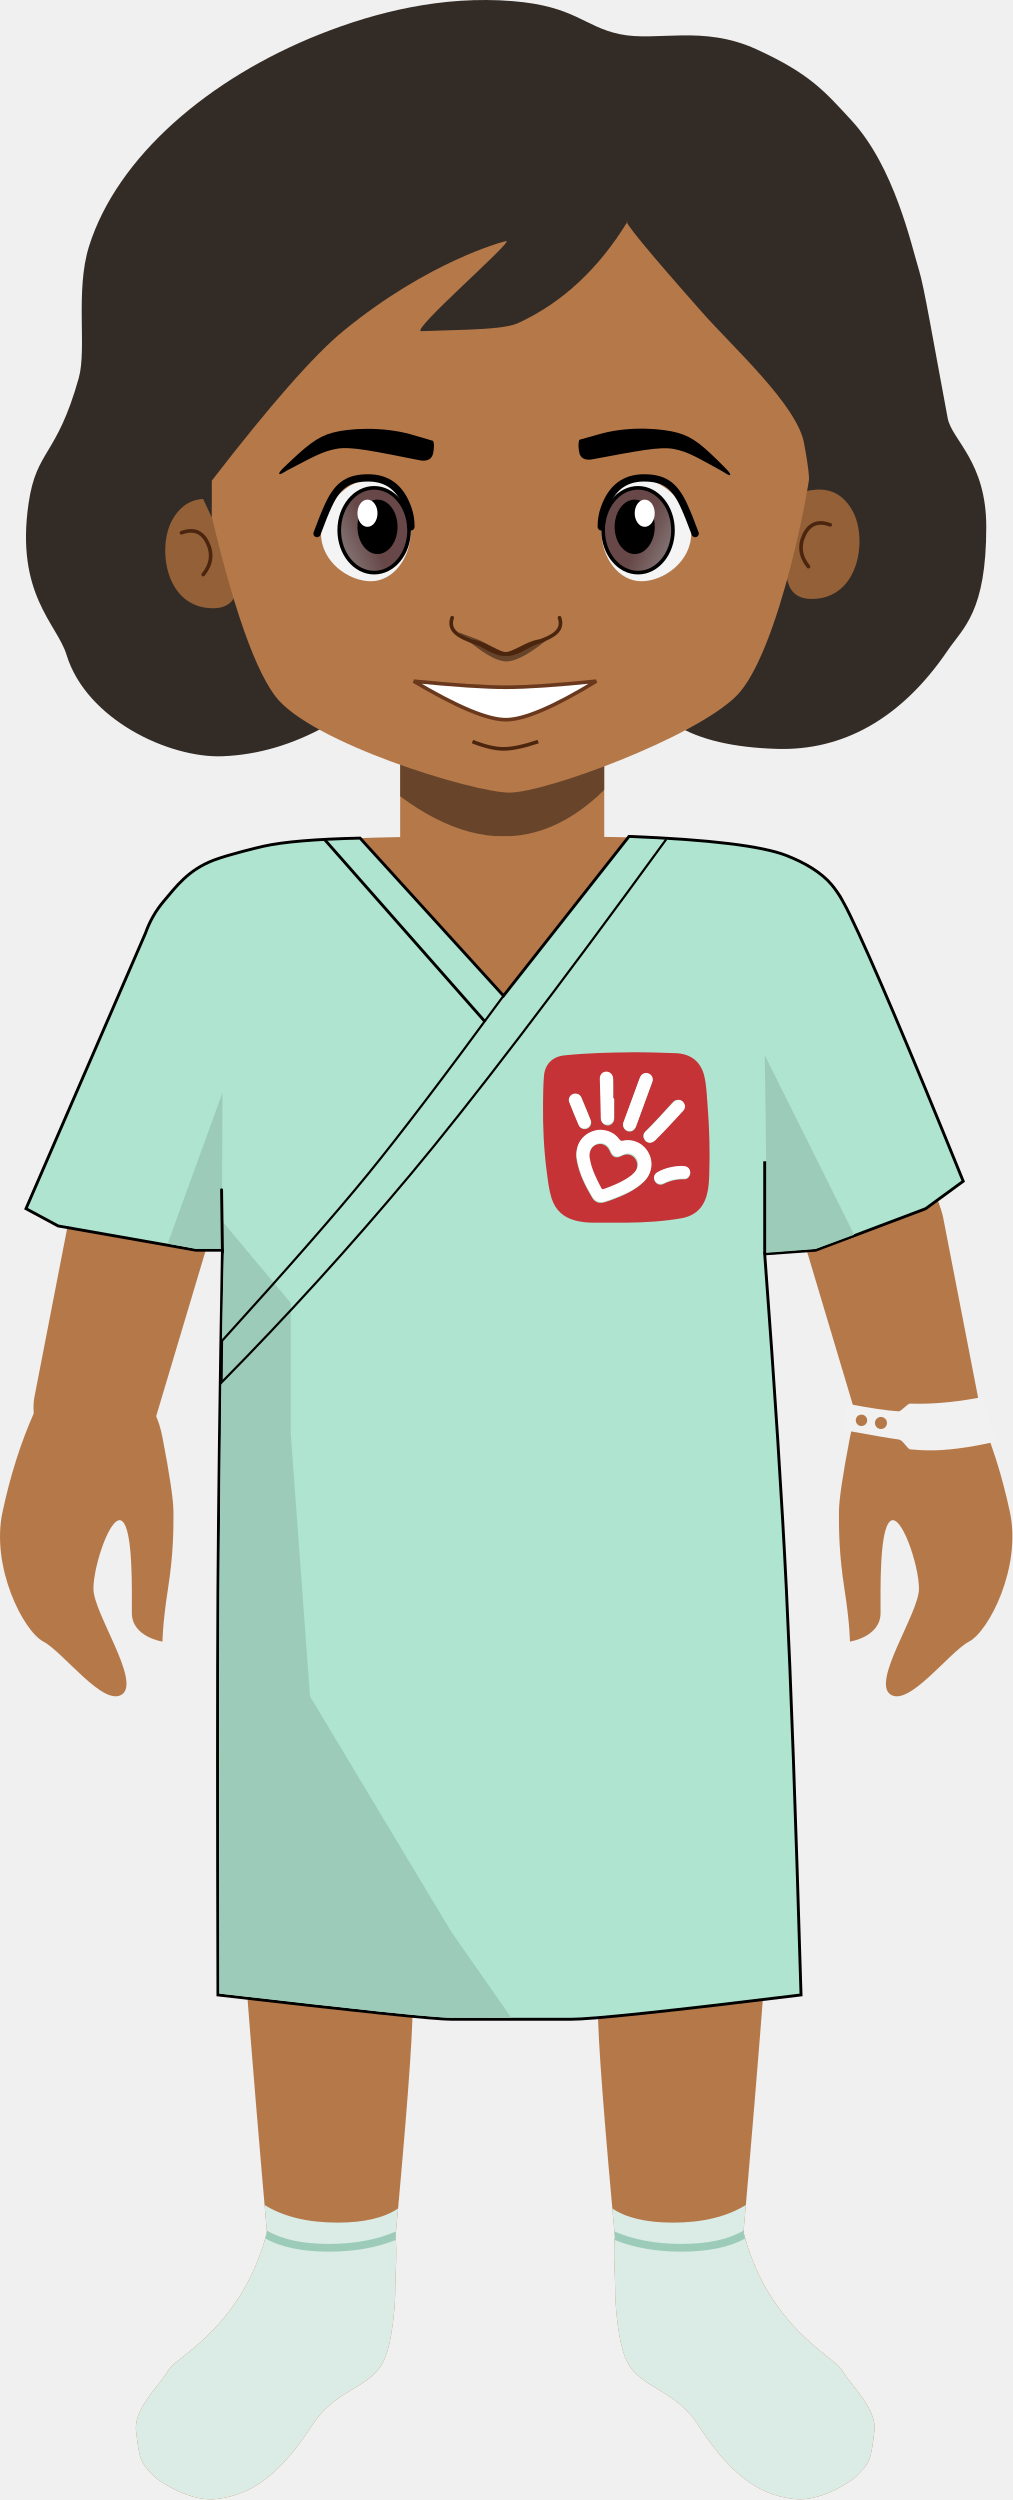
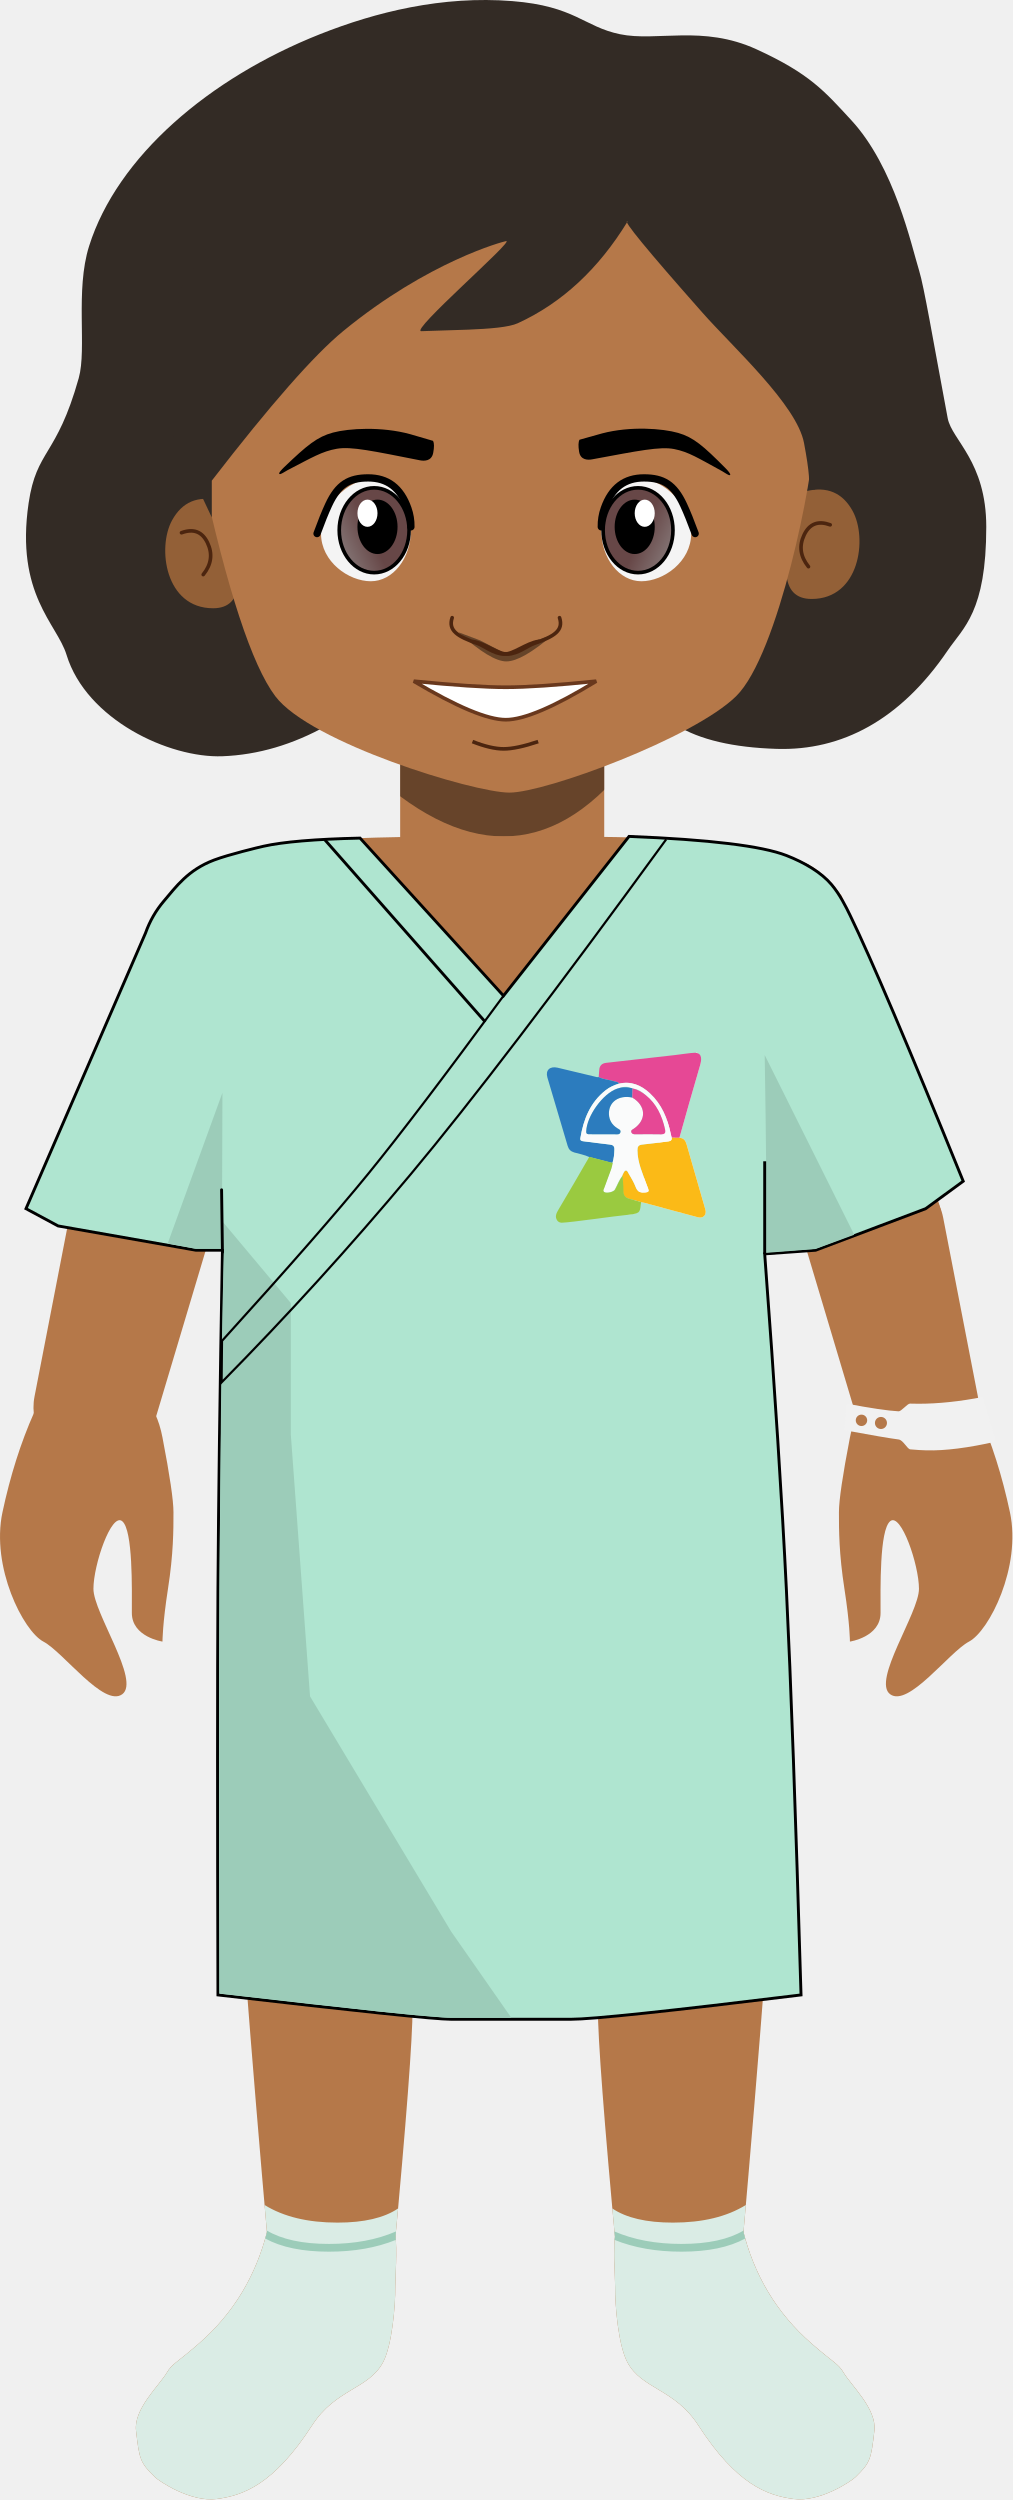
<svg xmlns="http://www.w3.org/2000/svg" xmlns:xlink="http://www.w3.org/1999/xlink" width="784px" height="1936px" viewBox="0 0 784 1936" version="1.1">
  <defs>
    <path d="M0,0 L158.04,0 L158.04,129.81 C130.27,155.26 103.727,167.985 78.411,167.985 C53.095,167.985 26.958,155.26 0,129.81 L0,0 Z" id="path-1" />
    <linearGradient x1="94.398%" y1="89.585%" x2="50%" y2="64.002%" id="linearGradient-3">
      <stop stop-color="#877A7A" offset="0%" />
      <stop stop-color="#674747" offset="100%" />
    </linearGradient>
    <linearGradient x1="94.398%" y1="89.585%" x2="50%" y2="64.002%" id="linearGradient-4">
      <stop stop-color="#877A7A" offset="0%" />
      <stop stop-color="#674747" offset="100%" />
    </linearGradient>
    <path d="M258.709,1.32 L369.784,123.448 L466.998,0 C529.275,2.471 569.908,7.403 588.899,14.797 C602.919,20.256 616.035,28.029 623.84,37.335 C630.255,44.984 634.839,54.218 638.275,61.28 C654.382,94.389 683.554,162.974 725.789,267.035 L696.708,288.278 L611.476,320.478 L572.053,323.29 C579.869,427.589 585.485,514.559 588.899,584.198 C592.313,653.838 596.076,758.161 600.188,897.168 C497.922,909.733 438.489,916.015 421.891,916.015 C396.993,916.015 347.74,916.015 329.262,916.015 C316.944,916.015 256.738,909.733 148.645,897.168 C148.23,757.338 148.23,653.015 148.645,584.198 C149.06,515.381 150.221,427.475 152.125,320.478 L131.712,320.478 L24.843,301.656 L0,288.278 L92.56,74.847 C95.826,65.63 100.572,57.363 106.797,50.048 C116.134,39.075 125.448,25.919 145.716,18.284 C157.067,14.008 179.958,8.509 183.755,7.657 C199.124,4.209 224.109,2.096 258.709,1.32 Z" id="path-5" />
  </defs>
  <g id="Teammates_Atlanta_Characters_Child5_BodyFull_Sensory_Hearing_Neutral" stroke="none" stroke-width="1" fill="none" fill-rule="evenodd">
    <g id="Child_7-Copy" transform="translate(-198, 0)">
      <g id="Body" transform="translate(198.0065, 0)">
        <g id="Neck" transform="translate(309.8739, 568.644)">
          <mask id="mask-2" fill="white">
            <use xlink:href="#path-1" />
          </mask>
          <use id="Rectangle" fill="#B57849" xlink:href="#path-1" />
          <path d="M-31.044,-33.863 L172.151,-33.863 L175.346,23.854 C145.883,60.662 114.126,79.066 80.077,79.066 C46.027,79.066 9.928,60.662 -28.221,23.854 L-31.044,-33.863 Z" id="Rectangle" fill="#000000" opacity="0.43" style="mix-blend-mode: multiply;" mask="url(#mask-2)" />
        </g>
        <g id="Head" transform="translate(20.12173, 0)">
          <g>
            <path d="M376.642,0.856 C322.403,-3.499 270.882,9.333 227.665,26.476 C141.744,60.56 70.749,121.246 48.882,190.539 C37.96,225.151 47.272,269.928 40.836,292.849 C23.668,353.982 8.158,347.825 2.021,389.675 C-8.329,460.259 24.076,483.137 31.386,507.067 C46.711,557.229 110.819,587.205 152.125,585.639 C179.663,584.595 206.722,576.628 233.303,561.737 L343.455,216.283 L368.965,169.523 L503.634,236.714 L503.762,561.737 C521.786,572.823 547.644,578.888 581.337,579.932 C631.877,581.498 677.339,557.356 713.759,503.739 C725.819,485.986 743.64,473.958 743.64,407.981 C743.64,357.193 716.939,340.801 713.759,323.814 C702.271,262.446 695.491,222.057 691.623,209.504 C685.556,189.822 672.639,129.322 639.018,92.976 C618.626,70.932 607.265,57.171 565.593,38.131 C523.921,19.091 488.554,32.46 459.901,26.476 C431.979,20.645 425.215,4.756 376.642,0.856 Z" id="Hair" fill="#332B25" />
            <g transform="translate(107.8274, 130.6534)">
              <g id="Ear_L" transform="translate(0, 255.6333)">
                <path d="M41.272,1.273 C25.11,-2.636 13.133,2.458 5.34,16.552 C-6.35,37.695 -0.159,84.744 37.053,84.744 C61.86,84.744 63.267,56.92 41.272,1.273 Z" id="Path-2" fill="#936037" />
                <path d="M18.352,58.68 C12.025,50.833 10.914,42.616 15.02,34.031 C19.127,25.446 25.844,22.86 35.173,26.274" id="Path-8-Copy" stroke="#4C250F" stroke-width="2.822" stroke-linecap="round" transform="translate(23.88487, 41.74874) scale(-1, 1) translate(-23.88487, -41.74874) " />
              </g>
              <g id="Ear_R" transform="translate(480.8526, 248.4406)">
                <path d="M41.272,1.273 C25.11,-2.636 13.133,2.458 5.34,16.552 C-6.35,37.695 -0.159,84.744 37.053,84.744 C61.86,84.744 63.267,56.92 41.272,1.273 Z" id="Path-2-Copy" fill="#936037" transform="translate(28.38838, 42.37199) scale(-1, 1) translate(-28.38838, -42.37199) " />
                <path d="M17.264,59.74 C10.936,51.892 9.825,43.676 13.932,35.091 C18.038,26.506 24.756,23.92 34.085,27.334" id="Path-8" stroke="#4C250F" stroke-width="2.822" stroke-linecap="round" />
              </g>
              <g transform="translate(25.62862, 0)" fill="#B57849" id="Path">
                <path d="M2.229,233.663 C22.413,326.285 41.55,384.578 59.64,408.541 C86.776,444.486 213.021,483.142 240.912,483.142 C268.803,483.142 383.39,440.941 416.421,408.541 C449.453,376.141 476.505,237.485 476.505,209.495 C476.505,181.504 479.606,0 228.518,0 C61.126,0 -14.304,77.888 2.229,233.663 Z" />
              </g>
            </g>
            <path d="M143.88,400.685 L143.88,372.224 C189.253,313.453 223.148,274.867 245.565,256.466 C311.606,202.258 369.735,186.994 371.82,186.701 C378.778,185.722 296.611,256.852 306.178,256.466 C317.831,255.995 330.573,255.765 342.337,255.29 C359.182,254.61 374.024,253.43 380.802,250.325 C414.973,234.673 443.329,208.402 465.87,171.513 C461.497,169.928 480.872,193.522 523.995,242.296 C547.796,269.217 596.895,313.57 602.489,342.998 C606.68,365.049 607.555,377.081 605.115,379.094 L610.889,379.094 L639.018,315.951 L523.995,110.739 L208.191,83.907 L119.012,225.075 L107.827,324.162 L143.88,400.685 Z" id="BANGS" fill="#332B25" />
          </g>
          <g id="LowerLip" transform="translate(345.767, 574.2869)" stroke="#4C250F" stroke-width="2.823">
            <path d="M0,0 C9.521,3.763 17.567,5.644 24.137,5.644 C30.708,5.644 39.613,3.763 50.851,0" id="Path-4" />
          </g>
          <g id="Expressions" transform="translate(186.2552, 306.9912)">
            <g id="NeutralExpression" transform="translate(5.595463, 13.87502)">
              <g id="Mouth_Neutral" transform="translate(108.4112, 206.6387)" fill="#FFFFFF" stroke="#69381D" stroke-width="2.822">
                <path d="M0,0 C31.64,3.134 55.417,4.701 71.332,4.701 C87.247,4.701 110.584,3.134 141.343,0 C108.78,19.901 85.443,29.851 71.332,29.851 C57.222,29.851 33.444,19.901 0,0 Z" id="Path-3" />
              </g>
              <g id="Eyebrows_Neutral" fill="#000000">
                <g id="Brow-L" transform="translate(63.02527, 28.1343) rotate(-10) translate(-63.02527, -28.1343) translate(2.025776, 11.13428)">
                  <path d="M0.234,19.991 C-0.348,21.899 0.155,24.958 1.743,29.167 C4.124,35.481 9.904,34.208 12.922,33.04 C47.298,19.736 63.447,13.084 74.756,13.084 C86.358,13.084 94.572,16.364 115.103,22.78 C117.9,23.653 120.973,25.33 121.849,24.616 C122.724,23.901 119.589,21.54 117.273,19.991 C96.769,6.281 87.989,1.328 75.465,0.224 C62.942,-0.88 37.619,1.963 16.786,11.82 C15.005,12.663 9.488,15.386 0.234,19.991 Z" id="Path-5-Copy-3" transform="translate(60.99949, 17.00002) scale(-1, 1) translate(-60.99949, -17.00002) " />
                </g>
                <g id="Brow-R" transform="translate(296.0233, 28.1343) rotate(11) translate(-296.0233, -28.1343) translate(236.0238, 11.13428)">
                  <path d="M0.23,19.991 C-0.342,21.899 0.153,24.958 1.714,29.167 C4.057,35.481 9.741,34.208 12.71,33.04 C46.522,19.736 62.407,13.084 73.531,13.084 C84.943,13.084 93.021,16.364 113.216,22.78 C115.967,23.653 118.99,25.33 119.851,24.616 C120.712,23.901 117.629,21.54 115.35,19.991 C95.183,6.281 86.546,1.328 74.228,0.224 C61.91,-0.88 37.003,1.963 16.511,11.82 C14.759,12.663 9.332,15.386 0.23,19.991 Z" id="Path-5-Copy-3" />
                </g>
              </g>
              <g id="Eyes" transform="translate(33.52886, 49.21828)">
                <g id="Eye_L" transform="translate(36.35167, 40.01886) scale(-1, 1) translate(-36.35167, -40.01886) ">
                  <g id="Group-2" transform="translate(0.006114, 1.023168)">
                    <path d="M31.044,79.015 C48.188,79.015 69.607,63.905 69.607,42.086 C69.607,20.266 48.188,0 31.044,0 C13.899,0 0,17.688 0,39.507 C0,61.327 13.899,79.015 31.044,79.015 Z" id="Oval" fill="#F4F4F4" />
                    <ellipse id="Oval" stroke="#000000" stroke-width="2.822" fill="url(#linearGradient-3)" cx="28.457" cy="39.507" rx="27.045" ry="32.828" />
                    <ellipse id="Oval" fill="#000000" cx="25.87" cy="36.873" rx="15.522" ry="21.071" />
                    <ellipse id="Oval" fill="#FFFFFF" cx="33.631" cy="26.338" rx="7.761" ry="10.535" />
                  </g>
                  <path d="M0.006,37.897 C-0.079,33.019 0.689,28.277 2.31,23.671 C8.039,7.393 18.355,0 33.095,0 C47.835,0 56.331,4.982 63.693,20.839 C66.385,26.638 69.389,34.061 72.703,43.109" id="Path-17" stroke="#000000" stroke-width="5.645" stroke-linecap="round" />
                </g>
                <g id="Group-7-Copy-3" transform="translate(220.1269, 0)">
                  <g id="Group-2" transform="translate(0.006114, 1.023168)">
                    <path d="M31.044,79.015 C48.188,79.015 69.607,63.905 69.607,42.086 C69.607,20.266 48.188,0 31.044,0 C13.899,0 0,17.688 0,39.507 C0,61.327 13.899,79.015 31.044,79.015 Z" id="Oval" fill="#F4F4F4" />
                    <ellipse id="Oval" stroke="#000000" stroke-width="2.822" fill="url(#linearGradient-4)" cx="28.457" cy="39.507" rx="27.045" ry="32.828" />
                    <ellipse id="Oval" fill="#000000" cx="25.87" cy="36.873" rx="15.522" ry="21.071" />
                    <ellipse id="Oval" fill="#FFFFFF" cx="33.631" cy="26.338" rx="7.761" ry="10.535" />
                  </g>
                  <path d="M0.006,37.897 C-0.079,33.019 0.689,28.277 2.31,23.671 C8.039,7.393 18.355,0 33.095,0 C47.835,0 56.331,4.982 63.693,20.839 C66.385,26.638 69.389,34.061 72.703,43.109" id="Path-17" stroke="#000000" stroke-width="5.645" stroke-linecap="round" />
                </g>
              </g>
            </g>
          </g>
          <g id="Nose" transform="translate(329.2621, 478.3417)">
            <path d="M5.644,11.288 C22.31,26.338 34.67,33.863 42.724,33.863 C50.779,33.863 62.877,26.931 79.02,13.066 L66.142,17.539 L47.649,26.494 L39.598,26.494 L22.333,17.539 L5.644,11.288 Z" id="Path-9" fill="#664429" />
            <path d="M0.762,0 C-2.492,9.877 4.803,14.525 20.32,19.911 C25.526,21.718 32.866,27.967 40.862,28.215 C48.212,28.443 58.178,19.739 67.731,18.334" id="Path-6" stroke="#4C250F" stroke-width="2.822" stroke-linecap="round" />
            <path d="M17.696,0 C14.435,9.877 21.746,14.525 37.298,19.911 C42.516,21.718 49.872,27.967 57.886,28.215 C65.253,28.443 75.09,19.889 84.664,18.484" id="Path-6-Copy" stroke="#4C250F" stroke-width="2.822" stroke-linecap="round" transform="translate(50.79852, 14.10974) scale(-1, 1) translate(-50.79852, -14.10974) " />
          </g>
        </g>
        <g transform="translate(0, 647.6582)">
          <g transform="translate(138.196, 0)" fill="#B57849" id="Combined-Shape">
            <path d="M258.691,0 C352.47,0.077 377.418,1.382 401.425,3.458 L403.232,3.616 C408.054,4.041 412.907,4.496 418.34,4.978 C452.3,7.993 474.415,14.757 485.553,20.891 C520.341,40.051 511.444,92.811 491.887,138.899 C472.329,184.987 454.74,184.987 454.74,210.316 L454.74,376.434 C454.74,407.236 458.49,471.363 465.991,568.815 L466.219,571.779 C467.989,594.7 452.256,615.293 429.675,619.611 C351.104,634.635 294.109,642.697 258.689,643.797 L258.691,643.926 L258.413,643.928 C257.161,643.928 255.875,643.917 254.557,643.896 C253.235,643.917 251.95,643.928 250.698,643.928 L250.42,643.926 L250.421,643.797 C215.001,642.697 158.006,634.635 79.436,619.611 C56.855,615.293 41.122,594.7 42.892,571.779 L43.12,568.815 C50.62,471.363 54.371,407.236 54.371,376.434 L54.371,210.316 C54.371,184.987 36.781,184.987 17.224,138.899 C-2.334,92.811 -11.23,40.051 23.558,20.891 C34.696,14.757 56.811,7.993 90.771,4.978 C96.204,4.496 101.057,4.041 105.878,3.616 L107.686,3.458 C131.692,1.382 156.64,0.077 250.415,0.004 L258.691,0 Z" />
          </g>
          <g id="Leg-R" transform="translate(422.3062, 406.3609)" fill="#B57849">
            <path d="M170.828,31.946 C173.018,52.875 187.604,164.664 186.672,195.672 C184.647,263.016 179.06,356.306 169.911,475.541 C169.979,474.654 170.047,473.766 170.115,472.88 C169.85,457.801 161.829,509.706 115.056,509.706 C83.321,509.706 60.366,491.393 46.19,454.768 L46.543,455.666 C48.29,447.867 49.438,440.267 48.167,428.023 C46.164,408.735 41.366,373.513 33.773,322.357 L0.475,93.637 C-2.773,71.328 10.931,50.041 32.583,43.761 L130.053,15.489 C137.098,13.445 143.54,9.716 148.819,4.623 C160.416,-6.561 167.752,2.547 170.828,31.946 Z" id="Combined-Shape" />
            <path d="M117.074,406.401 C163.903,406.401 169.934,454.353 170.117,472.855 C165.203,537.06 159.249,608.845 152.254,688.205 C150.405,709.194 134.286,726.115 113.412,728.981 L104.237,730.24 C80.487,733.498 58.593,716.887 55.334,693.138 C55.249,692.521 55.178,691.902 55.12,691.282 C45.485,588.358 40.668,524.905 40.668,500.921 C40.668,475.176 44.816,464.426 47.153,452.809 C62.682,421.87 85.988,406.401 117.074,406.401 Z" id="Combined-Shape" />
            <path d="M49.788,729.239 C51.459,743.997 57.802,774.061 66.342,786.214 C79.936,805.558 105.167,802.062 126.749,827.904 C161.891,869.981 186.548,875.415 207.062,875.59 C227.576,875.761 249.65,856.49 252.464,853.005 C262.622,840.425 262.843,837.708 262.667,815.421 C262.534,798.579 240.774,783.086 233.459,773.697 C228.411,767.218 225.821,767.719 206.104,754.384 C176.508,734.368 155.233,707.084 142.277,672.532 C141.596,670.713 138.984,630.413 83.703,642.046 C57.075,647.649 45.655,671.024 44.937,689.735 C44.534,700.253 49.164,723.726 49.788,729.239 Z" id="Path-9-Copy-2" transform="translate(153.8056, 757.7653) rotate(7) translate(-153.8056, -757.7653) " />
          </g>
          <g id="Leg-L" transform="translate(222.0297, 850.3514) scale(-1, 1) translate(-222.0297, -850.3514) translate(83.90466, 406.3609)" fill="#B57849">
            <path d="M170.828,31.946 C173.018,52.875 187.604,164.664 186.672,195.672 C184.647,263.016 179.06,356.306 169.911,475.541 C169.979,474.654 170.047,473.766 170.115,472.88 C169.85,457.801 161.829,509.706 115.056,509.706 C83.321,509.706 60.366,491.393 46.19,454.768 L46.543,455.666 C48.29,447.867 49.438,440.267 48.167,428.023 C46.164,408.735 41.366,373.513 33.773,322.357 L0.475,93.637 C-2.773,71.328 10.931,50.041 32.583,43.761 L130.053,15.489 C137.098,13.445 143.54,9.716 148.819,4.623 C160.416,-6.561 167.752,2.547 170.828,31.946 Z" id="Combined-Shape" />
            <path d="M117.074,406.401 C163.903,406.401 169.934,454.353 170.117,472.855 C165.203,537.06 159.249,608.845 152.254,688.205 C150.405,709.194 134.286,726.115 113.412,728.981 L104.237,730.24 C80.487,733.498 58.593,716.887 55.334,693.138 C55.249,692.521 55.178,691.902 55.12,691.282 C45.485,588.358 40.668,524.905 40.668,500.921 C40.668,475.176 44.816,464.426 47.153,452.809 C62.682,421.87 85.988,406.401 117.074,406.401 Z" id="Combined-Shape" />
            <path d="M49.788,729.239 C51.459,743.997 57.802,774.061 66.342,786.214 C79.936,805.558 105.167,802.062 126.749,827.904 C161.891,869.981 186.548,875.415 207.062,875.59 C227.576,875.761 249.65,856.49 252.464,853.005 C262.622,840.425 262.843,837.708 262.667,815.421 C262.534,798.579 240.774,783.086 233.459,773.697 C228.411,767.218 225.821,767.719 206.104,754.384 C176.508,734.368 155.233,707.084 142.277,672.532 C141.596,670.713 138.984,630.413 83.703,642.046 C57.075,647.649 45.655,671.024 44.937,689.735 C44.534,700.253 49.164,723.726 49.788,729.239 Z" id="Path-9-Copy-2" transform="translate(153.8056, 757.7653) rotate(7) translate(-153.8056, -757.7653) " />
          </g>
          <g id="Sock_Green" transform="translate(105.1941, 1059.875)">
            <g id="Sock-L" transform="translate(101.5383, 113.9896) scale(-1, 1) translate(-101.5383, -113.9896) translate(0, 0)">
              <path d="M101.568,21.06 C110.456,55.676 128.014,84.411 154.243,107.268 C162.138,114.149 167.069,117.967 170.476,120.686 L170.931,121.05 C174.945,124.269 176.76,125.966 179.04,129.771 C185.156,139.982 204.866,158.011 202.946,174.743 C200.404,196.886 199.854,199.555 188.238,210.804 C185.02,213.92 160.762,230.358 140.422,227.687 C120.082,225.014 96.271,216.616 66.519,170.569 C48.247,142.29 22.778,142.685 11.643,121.828 C4.648,108.726 2.016,78.112 2.156,63.26 C2.185,60.167 1.659,51.377 1.479,42.405 L1.459,41.306 C1.456,41.123 1.453,40.939 1.45,40.756 L1.436,39.659 L1.426,38.565 C1.389,33.29 1.519,28.227 2.002,24.519 C1.307,17.02 0.64,9.744 0,2.693 C10.753,10.003 26.404,13.658 46.95,13.658 C69.882,13.658 88.7,9.106 103.404,3.88966637e-13 C102.8,6.958 102.188,13.978 101.568,21.06 Z" id="Combined-Shape" fill="#DAECE5" />
              <path d="M101.568,21.06 C101.992,22.711 102.435,24.349 102.899,25.973 C90.484,32.792 74.013,36.164 53.507,36.164 C34.068,36.164 16.806,33.133 1.74,27.055 C1.812,26.156 1.899,25.307 2.002,24.519 C1.877,23.174 1.754,21.837 1.631,20.506 C16.487,26.938 33.771,30.164 53.507,30.164 C74.062,30.164 90.112,26.665 101.682,19.756 C101.644,20.19 101.606,20.625 101.568,21.06 Z" id="Combined-Shape" fill="#9CCCB9" fill-rule="nonzero" />
            </g>
            <g id="Sock-R" transform="translate(368.986, 0)">
              <path d="M101.568,21.06 C110.456,55.676 128.014,84.411 154.243,107.268 C162.138,114.149 167.069,117.967 170.476,120.686 L170.931,121.05 C174.945,124.269 176.76,125.966 179.04,129.771 C185.156,139.982 204.866,158.011 202.946,174.743 C200.404,196.886 199.854,199.555 188.238,210.804 C185.02,213.92 160.762,230.358 140.422,227.687 C120.082,225.014 96.271,216.616 66.519,170.569 C48.247,142.29 22.778,142.685 11.643,121.828 C4.648,108.726 2.016,78.112 2.156,63.26 C2.185,60.167 1.659,51.377 1.479,42.405 L1.459,41.306 C1.456,41.123 1.453,40.939 1.45,40.756 L1.436,39.659 L1.426,38.565 C1.389,33.29 1.519,28.227 2.002,24.519 C1.307,17.02 0.64,9.744 0,2.693 C10.753,10.003 26.404,13.658 46.95,13.658 C69.882,13.658 88.7,9.106 103.404,3.89410726e-13 C102.8,6.958 102.188,13.978 101.568,21.06 Z" id="Combined-Shape" fill="#DAECE5" />
              <path d="M101.568,21.06 C101.992,22.711 102.435,24.349 102.899,25.973 C90.484,32.792 74.013,36.164 53.507,36.164 C34.068,36.164 16.806,33.133 1.74,27.055 C1.812,26.156 1.899,25.307 2.002,24.519 C1.877,23.174 1.754,21.837 1.631,20.506 C16.487,26.938 33.771,30.164 53.507,30.164 C74.062,30.164 90.112,26.665 101.682,19.756 C101.644,20.19 101.606,20.625 101.568,21.06 Z" id="Combined-Shape" fill="#9CCCB9" fill-rule="nonzero" />
            </g>
          </g>
          <g id="Arm_R" transform="translate(532.7938, 4.637701)">
            <g id="UpperArm" fill="#B57849">
              <path d="M64.06,49.957 C75.592,21.609 80.094,0.609 128.374,11.693 C142.69,14.98 153.811,28.557 161.736,52.424 L161.736,52.424 L159.679,303.497 C159.475,328.436 139.092,348.488 114.153,348.284 C112.288,348.268 110.425,348.137 108.577,347.892 L90.588,345.503 C67.876,342.486 51.022,322.938 51.381,300.029 L53.77,147.674 L53.77,147.674 C52.941,101.428 56.371,68.856 64.06,49.957 Z" id="Rectangle" transform="translate(106.2437, 181.6515) rotate(-18) translate(-106.2437, -181.6515) " />
            </g>
            <g id="LowerArm" transform="translate(77.73123, 243.6158)" fill="#B57849">
              <path d="M69.938,12.131 L88.342,11.321 C113.259,10.223 134.347,29.533 135.444,54.449 C135.485,55.378 135.497,56.308 135.48,57.237 L132.977,198.161 C132.543,222.591 112.388,242.043 87.958,241.609 C87.566,241.602 87.173,241.59 86.781,241.572 L81.183,241.324 C58.446,240.314 40.014,222.542 38.175,199.858 L26.914,60.893 C24.899,36.035 43.418,14.249 68.277,12.235 C68.83,12.19 69.384,12.155 69.938,12.131 Z" id="Rectangle-Copy-3" transform="translate(79.73126, 126.3976) rotate(-12) translate(-79.73126, -126.3976) " />
            </g>
            <g id="Hand" transform="translate(116.8732, 412.7647)" fill="#B57849">
              <path d="M8.508,48.159 C2.836,77.514 0,96.793 0,105.997 C0,119.802 0,138.023 4.254,165.346 C8.508,192.668 8.508,206.18 8.508,206.18 C8.508,206.18 32.228,202.676 32.228,184.011 C32.228,165.346 31.295,119.951 39.673,112.974 C48.051,105.997 61.977,146.68 61.977,165.346 C61.977,184.011 25.44,236.556 39.673,246.965 C53.906,257.373 85.265,214.313 100.756,206.18 C116.248,198.047 141.472,148.449 132.415,105.997 C126.377,77.695 118.224,52.005 107.958,28.926 C98.21,6.476 80.514,-2.906 54.87,0.78 C29.226,4.466 13.772,20.259 8.508,48.159 Z" id="Path-7" />
            </g>
            <g id="HospitalBracelet" transform="translate(121.0696, 429.5386)" fill="#F1F1F1">
              <path d="M107.142,0 L117.278,34.555 C95.789,39.428 77.908,41.685 63.634,41.325 C59.937,41.232 55.744,40.974 51.056,40.552 C48.658,40.336 45.647,33.363 42.023,32.896 C35.432,32.046 21.424,29.652 0,25.715 L1.733,5.123 C20.26,8.649 33.69,10.639 42.023,11.091 C44.099,11.203 48.844,5.063 50.818,5.123 C53.122,5.194 55.356,5.229 57.521,5.229 C72.72,5.229 89.261,3.486 107.142,0 Z M28.339,15.44 C25.766,15.44 23.68,17.532 23.68,20.113 C23.68,22.694 25.766,24.787 28.339,24.787 C30.913,24.787 32.999,22.694 32.999,20.113 C32.999,17.532 30.913,15.44 28.339,15.44 Z M13.254,13.653 C10.814,13.653 8.836,15.631 8.836,18.071 C8.836,20.51 10.814,22.488 13.254,22.488 C15.694,22.488 17.672,20.51 17.672,18.071 C17.672,15.631 15.694,13.653 13.254,13.653 Z" id="Combined-Shape" />
            </g>
          </g>
          <g id="Arm_L-" transform="translate(125.5998, 335.3089) scale(-1, 1) translate(-125.5998, -335.3089) translate(0, 4.637701)" fill="#B57849">
            <g id="UpperArm">
              <path d="M64.06,49.957 C75.592,21.609 80.094,0.609 128.374,11.693 C142.69,14.98 153.811,28.557 161.736,52.424 L161.736,52.424 L159.679,303.497 C159.475,328.436 139.092,348.488 114.153,348.284 C112.288,348.268 110.425,348.137 108.577,347.892 L90.588,345.503 C67.876,342.486 51.022,322.938 51.381,300.029 L53.77,147.674 L53.77,147.674 C52.941,101.428 56.371,68.856 64.06,49.957 Z" id="Rectangle" transform="translate(106.2437, 181.6515) rotate(-18) translate(-106.2437, -181.6515) " />
            </g>
            <g id="LowerArm" transform="translate(77.73123, 243.6158)">
              <path d="M69.938,12.131 L88.342,11.321 C113.259,10.223 134.347,29.533 135.444,54.449 C135.485,55.378 135.497,56.308 135.48,57.237 L132.977,198.161 C132.543,222.591 112.388,242.043 87.958,241.609 C87.566,241.602 87.173,241.59 86.781,241.572 L81.183,241.324 C58.446,240.314 40.014,222.542 38.175,199.858 L26.914,60.893 C24.899,36.035 43.418,14.249 68.277,12.235 C68.83,12.19 69.384,12.155 69.938,12.131 Z" id="Rectangle-Copy-3" transform="translate(79.73126, 126.3976) rotate(-12) translate(-79.73126, -126.3976) " />
            </g>
            <g id="Hand" transform="translate(116.8732, 412.7647)">
              <path d="M8.508,48.159 C2.836,77.514 0,96.793 0,105.997 C0,119.802 0,138.023 4.254,165.346 C8.508,192.668 8.508,206.18 8.508,206.18 C8.508,206.18 32.228,202.676 32.228,184.011 C32.228,165.346 31.295,119.951 39.673,112.974 C48.051,105.997 61.977,146.68 61.977,165.346 C61.977,184.011 25.44,236.556 39.673,246.965 C53.906,257.373 85.265,214.313 100.756,206.18 C116.248,198.047 141.472,148.449 132.415,105.997 C126.377,77.695 118.224,52.005 107.958,28.926 C98.21,6.476 80.514,-2.906 54.87,0.78 C29.226,4.466 13.772,20.259 8.508,48.159 Z" id="Path-7" />
            </g>
          </g>
        </g>
      </g>
      <g id="Gown_Green" transform="translate(218.1283, 647.71)">
        <mask id="mask-6" fill="white">
          <use xlink:href="#path-5" />
        </mask>
        <use id="Path-5" stroke="#000000" stroke-width="2.258" fill="#AFE5D0" xlink:href="#path-5" />
        <path d="M64.102,905.014 L71.76,916.015 L63.279,916.015 L64.102,905.014 Z M152.125,198.51 L151.796,297.795 L205.088,361.388 L205.088,463.304 L219.961,665.928 L329.262,848.099 L375.869,914.909 L325.724,914.747 L302.085,912.904 L275.053,910.206 L149.74,896.096 C149.667,830.549 149.628,774.59 149.623,728.221 L149.623,710.931 C149.628,667.009 149.667,632.677 149.74,607.934 C149.882,560.23 150.456,517.092 150.673,482.32 C150.858,452.682 151.153,426.52 151.467,404.771 C151.91,374.099 152.536,345.618 153.346,319.328 L131.138,319.328 L109.703,315.31 L152.125,198.51 Z" id="Combined-Shape" fill="#9CCCB9" mask="url(#mask-6)" />
        <path d="M573.125,322.518 C573.251,292.677 573.251,268.72 573.125,250.648 C572.998,232.575 572.641,205.459 572.053,169.301 L641.386,308.464 L611.389,319.514 L573.125,322.518 Z" id="Path-64" fill="#9CCCB9" mask="url(#mask-6)" />
        <g id="Group-5" mask="url(#mask-6)" stroke="#000000">
          <g transform="translate(151.4673, 2.26057)">
            <path d="M344.326,0 C259.254,116.886 193.351,203.278 146.616,259.178 C99.881,315.077 51.009,368.872 0,420.561 L0.329,388.398 C51.155,332.367 88.852,289.294 113.42,259.178 C137.988,229.062 172.954,183.065 218.317,121.188" id="Path-62" stroke-width="1.693" />
            <line x1="204.183" y1="141.411" x2="79.605" y2="1.25598498e-13" id="Path-63" stroke-width="2.258" />
          </g>
        </g>
        <g id="Group-16" mask="url(#mask-6)" stroke="#000000" stroke-width="2.258">
          <g transform="translate(143.659, 251.5877)">
            <line x1="428.393" y1="71.703" x2="428.393" y2="0" id="Path-60" />
            <line x1="8.466" y1="70.324" x2="7.808" y2="22.09" id="Path-61" stroke-linecap="round" />
          </g>
        </g>
        <g id="Teammates_Logo_7" mask="url(#mask-6)">
-           <g transform="translate(400.3656, 167.1663)" id="PhoenixChildren's">
-             <g transform="translate(0, -0)">
-               <path d="M69.739,0.002 C80.794,-0.031 91.837,0.309 102.88,0.713 C114.729,1.146 122.563,7.538 125.079,19.154 C126.701,26.64 126.906,34.293 127.507,41.888 C128.881,59.278 129.318,76.709 128.771,94.149 C128.599,99.667 128.326,105.184 126.843,110.58 C124.004,120.908 117.376,126.83 106.812,128.621 C92.98,130.964 79.038,131.834 65.042,131.956 C56.226,132.036 47.409,131.986 38.588,131.969 C33.955,131.956 29.377,131.435 24.891,130.257 C15.633,127.822 9.492,122.094 6.61,112.914 C4.544,106.332 3.821,99.499 2.926,92.711 C0.654,75.397 -0.14,57.991 0.02,40.543 C0.087,33.124 0.163,25.702 0.755,18.3 C1.473,9.275 7.366,3.392 16.313,2.437 C34.073,0.536 51.899,0.204 69.739,0.002 Z M44.229,60.375 C43.318,60.468 42.188,60.485 41.1,60.712 C30.154,63.012 24.092,72.458 26.159,83.892 C28.045,94.322 32.695,103.607 38.042,112.594 C40.168,116.169 43.587,117.426 47.581,116.198 C50.249,115.378 52.903,114.483 55.503,113.461 C63.728,110.227 71.73,106.614 78.16,100.251 C84.041,94.435 85.461,85.751 81.596,78.45 C77.627,70.956 69.684,67.125 61.548,68.904 C60.3,69.177 59.7,68.849 58.99,67.886 C55.386,63.012 50.48,60.59 44.234,60.375 L44.229,60.375 Z M62.056,55.821 C61.922,58.559 63.669,60.834 66.034,61.313 C68.646,61.843 70.94,60.439 71.998,57.541 C76.157,46.136 80.29,34.722 84.423,23.309 C85.301,20.891 84.398,18.418 82.226,17.16 C79.4,15.525 76.161,16.803 74.876,20.277 C70.65,31.732 66.508,43.217 62.342,54.694 C62.178,55.148 62.102,55.636 62.056,55.825 L62.056,55.821 Z M104.934,36.762 C102.708,36.775 101.435,37.679 100.305,38.903 C93.299,46.498 86.486,54.273 79.106,61.524 C77.43,63.168 77.278,65.523 78.459,67.516 C80.294,70.612 83.886,70.919 86.788,68.013 C90.539,64.261 94.164,60.375 97.789,56.498 C101.317,52.722 104.808,48.911 108.248,45.059 C109.676,43.461 109.979,41.535 109,39.592 C108.084,37.767 106.522,36.812 104.934,36.762 Z M55.188,36.203 C54.945,36.203 54.697,36.203 54.453,36.203 C54.453,31.173 54.516,26.139 54.432,21.109 C54.373,17.703 52.126,15.436 49.165,15.533 C46.262,15.625 44.339,17.863 44.402,21.261 C44.486,25.941 44.691,30.622 44.801,35.303 C44.931,40.753 45.002,46.207 45.137,51.658 C45.195,54.034 46.43,55.724 48.531,56.427 C50.614,57.12 52.382,56.553 53.844,54.972 C55.02,53.697 55.192,52.103 55.192,50.467 C55.192,45.715 55.192,40.959 55.192,36.207 L55.188,36.203 Z M106.933,88.3 C100.498,88.581 94.353,89.99 88.704,93.199 C86.2,94.62 85.352,97.467 86.633,99.86 C87.935,102.291 90.745,103.309 93.282,102.022 C98.314,99.465 103.594,98.233 109.239,98.363 C111.562,98.418 113.116,97.055 113.831,94.776 C114.393,92.968 113.705,90.688 112.155,89.511 C110.613,88.337 108.782,88.27 106.938,88.304 L106.933,88.3 Z M37.353,54.273 C37.32,54.029 37.349,53.58 37.194,53.205 C34.736,47.128 32.355,41.018 29.738,35.013 C28.705,32.641 25.596,31.825 23.236,32.889 C21.127,33.839 19.758,36.611 20.648,38.903 C22.996,44.95 25.458,50.951 28.028,56.906 C28.919,58.971 31.41,59.883 33.522,59.345 C35.778,58.769 37.366,56.742 37.353,54.273 L37.353,54.273 Z" id="Shape" fill="#C53337" fill-rule="nonzero" />
-               <path d="M44.476,60 C50.722,60.218 55.628,62.624 59.232,67.473 C59.946,68.432 60.547,68.758 61.79,68.486 C69.926,66.716 77.869,70.528 81.838,77.985 C85.703,85.249 84.283,93.89 78.403,99.677 C71.972,106.004 63.97,109.599 55.746,112.821 C53.15,113.837 50.495,114.729 47.824,115.545 C43.834,116.767 40.41,115.515 38.285,111.959 C32.938,103.016 28.288,93.777 26.402,83.4 C24.331,72.022 30.397,62.624 41.343,60.335 C42.431,60.109 43.561,60.092 44.472,60 L44.476,60 Z M36.357,79.391 C36.374,79.554 36.424,80.32 36.542,81.069 C37.865,89.459 41.713,96.865 45.665,104.23 C46.228,105.28 46.98,104.996 47.799,104.719 C52.486,103.113 57.098,101.309 61.496,99.02 C65.213,97.083 68.88,95.024 71.674,91.806 C74.198,88.898 74.269,84.684 71.959,81.596 C69.758,78.654 66.121,77.646 62.622,79.027 C61.778,79.362 60.963,79.755 60.123,80.102 C57.136,81.341 54.561,80.45 53.049,77.633 C52.558,76.717 52.188,75.734 51.684,74.826 C49.714,71.269 46.245,69.691 42.569,70.654 C38.802,71.637 36.378,74.813 36.357,79.395 L36.357,79.391 Z" id="Shape" fill="#FEFEFE" fill-rule="nonzero" />
-               <path d="M62.007,55.398 C62.054,55.208 62.131,54.72 62.297,54.266 C66.517,42.781 70.708,31.288 74.992,19.824 C76.29,16.348 79.574,15.069 82.437,16.706 C84.641,17.964 85.552,20.439 84.662,22.859 C80.476,34.28 76.29,45.702 72.078,57.115 C71.006,60.019 68.683,61.42 66.036,60.89 C63.641,60.41 61.871,58.133 62.007,55.394 L62.007,55.398 Z" id="Path" fill="#FEFEFE" fill-rule="nonzero" />
-               <path d="M105.347,37 C106.94,37.05 108.509,37.997 109.428,39.808 C110.411,41.735 110.107,43.646 108.673,45.232 C105.216,49.053 101.716,52.833 98.174,56.58 C94.536,60.427 90.897,64.278 87.131,68.004 C84.218,70.887 80.613,70.582 78.77,67.511 C77.585,65.534 77.741,63.197 79.42,61.566 C86.824,54.373 93.667,46.663 100.7,39.124 C101.834,37.91 103.112,37.008 105.347,37 L105.347,37 Z" id="Path" fill="#FEFEFE" fill-rule="nonzero" />
-               <path d="M55,35.582 C55,40.312 55,45.047 55,49.777 C55,51.406 54.824,52.992 53.626,54.261 C52.136,55.839 50.333,56.4 48.21,55.709 C46.069,55.014 44.811,53.327 44.751,50.962 C44.614,45.537 44.545,40.107 44.408,34.682 C44.293,30.023 44.087,25.364 44.002,20.704 C43.937,17.322 45.898,15.099 48.856,15.003 C51.875,14.907 54.165,17.163 54.225,20.554 C54.315,25.56 54.247,30.571 54.247,35.578 C54.495,35.578 54.747,35.578 54.996,35.578 L55,35.582 Z" id="Path" fill="#FEFEFE" fill-rule="nonzero" />
-               <path d="M106.907,88.006 C108.752,87.973 110.584,88.039 112.127,89.189 C113.678,90.343 114.371,92.577 113.804,94.349 C113.089,96.583 111.534,97.919 109.21,97.865 C103.562,97.737 98.279,98.945 93.245,101.451 C90.706,102.712 87.895,101.715 86.592,99.332 C85.31,96.991 86.159,94.201 88.664,92.804 C94.316,89.659 100.465,88.278 106.903,88.002 L106.907,88.006 Z" id="Path" fill="#FEFEFE" fill-rule="nonzero" />
-               <path d="M37,53.79 C37.013,56.248 35.423,58.274 33.165,58.849 C31.05,59.386 28.556,58.471 27.665,56.416 C25.095,50.476 22.627,44.485 20.276,38.457 C19.385,36.171 20.756,33.406 22.867,32.458 C25.226,31.397 28.342,32.211 29.376,34.577 C31.996,40.567 34.38,46.662 36.84,52.724 C36.992,53.098 36.966,53.546 37,53.79 L37,53.79 Z" id="Path" fill="#FEFEFE" fill-rule="nonzero" />
-               <path d="M36,80.122 C36.021,75.487 38.427,72.274 42.167,71.279 C45.815,70.31 49.259,71.901 51.214,75.499 C51.714,76.418 52.081,77.413 52.569,78.34 C54.07,81.193 56.622,82.09 59.59,80.837 C60.42,80.486 61.233,80.084 62.071,79.749 C65.544,78.352 69.151,79.372 71.34,82.348 C73.633,85.472 73.562,89.735 71.056,92.677 C68.284,95.932 64.644,98.014 60.954,99.974 C56.588,102.29 52.015,104.114 47.357,105.74 C46.549,106.023 45.798,106.307 45.239,105.244 C41.316,97.794 37.497,90.302 36.183,81.815 C36.067,81.053 36.017,80.283 36,80.117 L36,80.122 Z" id="Path" fill="#C53337" fill-rule="nonzero" />
+           <g transform="translate(403.3656, 167.1663)" id="VCU_Richomond">
+             <g id="CMRRoT" fill-rule="nonzero">
+               <path d="M62.993,125.667 C72.778,124.72 71.461,123.247 72.573,115.946 C73.65,116.178 74.738,116.362 75.801,116.65 C89.516,120.356 103.214,124.131 116.95,127.757 C121.154,128.866 123.915,125.868 122.72,121.701 C117.888,104.863 113.019,88.038 108.16,71.207 C107.349,68.396 105.888,66.312 102.618,66.253 C107.903,47.619 113.05,28.944 118.571,10.379 C119.866,6.029 119.568,2.76 115.911,-1.23164115e-15" id="Path" fill="#FAFBFB" />
+               <path d="M40.145,19.209 C40.287,17.379 40.46,15.552 40.561,13.721 C40.751,10.345 42.712,8.556 45.87,8.192 C63.62,6.14 81.377,4.164 99.134,2.17 C102.123,1.834 111.931,0.378 114.636,0.378 C120.566,0.482 119.866,6.036 118.574,10.386 C113.054,28.951 107.903,47.626 102.622,66.26 C100.63,66.232 98.635,66.201 96.644,66.174 C96.391,65.106 96.111,64.045 95.885,62.97 C93.416,51.11 88.893,40.242 79.864,31.832 C73.11,25.54 65.252,22.09 55.738,24.337 C55.277,22.839 53.888,23.005 52.766,22.645 C48.613,21.303 44.125,21.199 40.145,19.213 L40.145,19.209 Z" id="Path" fill="#E64895" />
+               <path d="M72.573,115.949 C69.782,115.155 67.014,114.258 64.192,113.595 C60.815,112.805 58.917,111.172 58.99,107.348 C59.062,103.486 58.557,99.61 58.304,95.742 C58.536,95.183 59.887,91.491 61.341,91.568 C62.54,91.63 67.468,100.744 68.767,104.395 C70.232,108.503 72.933,108.905 76.525,108.527 C78.468,108.322 79.282,107.719 78.478,105.754 C78.108,104.849 77.768,103.93 77.439,103.008 C74.263,94.164 70.208,85.567 70.128,75.87 C70.107,73.221 70.893,71.786 73.751,71.492 C80.2,70.829 86.631,69.966 93.063,69.141 C94.833,68.912 96.928,68.947 96.637,66.177 C98.628,66.205 100.623,66.236 102.615,66.264 C105.888,66.323 107.346,68.406 108.156,71.218 C113.012,88.049 117.882,104.873 122.716,121.711 C123.911,125.878 121.151,128.877 116.946,127.768 C103.211,124.141 89.513,120.366 75.798,116.66 C74.734,116.372 73.647,116.189 72.57,115.956 L72.573,115.949 Z" id="Path" fill="#FBBA17" />
+               <path d="M50.778,85.778 C44.783,84.222 38.784,82.665 32.789,81.108 C29.1,79.378 25.083,78.716 21.211,77.597 C18.478,76.806 16.895,75.232 16.078,72.441 C10.914,54.778 5.619,37.153 0.399,19.504 C-1.236,13.971 2.301,10.553 8.258,11.943 C17.699,14.148 27.116,16.446 36.543,18.7 C37.728,18.984 38.878,19.507 40.145,19.206 C44.121,21.189 48.61,21.296 52.766,22.634 C53.888,22.995 55.277,22.829 55.738,24.326 C52.066,25.422 48.617,26.982 45.593,29.353 C33.572,38.786 28.387,51.845 25.959,66.378 C25.589,68.59 26.974,68.76 28.508,68.954 C35.31,69.803 42.106,70.729 48.922,71.481 C51.363,71.752 52.399,72.857 52.316,75.277 C52.191,78.838 51.924,82.367 50.781,85.771 L50.778,85.778 Z" id="Path" fill="#2C7CBE" />
+               <path d="M50.778,85.778 C51.921,82.374 52.188,78.845 52.312,75.284 C52.399,72.864 51.36,71.758 48.918,71.488 C42.106,70.736 35.31,69.81 28.505,68.961 C26.97,68.77 25.585,68.597 25.956,66.385 C28.38,51.852 33.568,38.793 45.59,29.36 C48.613,26.985 52.066,25.429 55.734,24.333 C65.248,22.087 73.107,25.536 79.86,31.828 C88.889,40.242 93.413,51.11 95.882,62.967 C96.107,64.041 96.388,65.102 96.64,66.17 C96.931,68.94 94.836,68.905 93.066,69.134 C86.635,69.959 80.203,70.822 73.754,71.485 C70.897,71.779 70.107,73.215 70.132,75.863 C70.211,85.56 74.263,94.157 77.443,103.001 C77.775,103.923 78.115,104.842 78.482,105.747 C79.285,107.712 78.468,108.316 76.528,108.52 C72.937,108.901 70.235,108.496 68.77,104.388 C67.468,100.737 65.238,97.413 63.35,93.98 C62.841,93.055 62.54,91.623 61.345,91.561 C59.89,91.484 59.662,93.1 59.021,94.071 C58.692,94.566 58.539,95.176 58.304,95.735 C55.817,98.945 54.47,102.772 52.565,106.298 C51.516,108.243 45.773,109.501 44.177,108.125 C43.016,107.123 43.92,106.073 44.256,105.126 C46.023,100.193 47.907,95.305 49.659,90.365 C50.182,88.888 50.411,87.303 50.775,85.771 L50.778,85.778 Z M66.356,28.251 C62.377,25.678 58.273,26.833 54.37,28.195 C43.207,32.092 30.822,49.53 30.482,61.337 C30.424,63.372 31.487,63.473 32.99,63.469 C39.737,63.469 46.487,63.518 53.234,63.525 C54.671,63.525 56.416,63.868 56.939,61.986 C57.473,60.062 55.699,59.587 54.508,58.821 C50.532,56.255 48.222,52.684 48.059,47.897 C47.737,38.495 55.689,32.875 66.149,35.08 C76.823,41.348 77.356,52.431 67.309,59.188 C66.325,59.85 64.895,60.325 65.421,61.906 C65.944,63.476 67.399,63.521 68.791,63.518 C75.289,63.501 81.789,63.338 88.283,63.535 C91.431,63.632 92.145,62.419 91.525,59.646 C89.222,49.322 84.57,40.287 76.587,33.232 C73.709,30.688 70.578,28.244 66.363,28.254 L66.356,28.251 Z" id="Shape" fill="#FAFBFB" />
+               <path d="M66.145,35.08 C55.686,32.875 47.734,38.495 48.056,47.897 C48.219,52.684 50.529,56.255 54.505,58.821 C55.696,59.59 57.469,60.065 56.936,61.986 C56.413,63.868 54.667,63.525 53.23,63.525 C46.483,63.518 39.733,63.466 32.986,63.469 C31.483,63.469 30.42,63.372 30.479,61.337 C30.815,49.53 43.2,32.095 54.366,28.195 C58.269,26.833 61.466,26.677 66.381,27.918 C66.311,30.195 66.211,32.802 66.142,35.08 L66.145,35.08 Z" id="Path" fill="#2C7CBE" />
+               <path d="M66.145,35.08 C66.214,32.806 66.277,30.216 66.346,27.939 C69.823,28.698 73.217,30.584 76.58,33.229 C84.951,39.819 89.215,49.318 91.518,59.642 C92.138,62.416 91.425,63.629 88.276,63.532 C81.786,63.334 75.282,63.497 68.784,63.515 C67.395,63.518 65.941,63.473 65.414,61.902 C64.888,60.322 66.318,59.847 67.302,59.185 C77.349,52.428 76.819,41.345 66.142,35.077 L66.145,35.08 Z" id="Path" fill="#E64895" />
            </g>
+             <path d="M64.545,113.667 C61.137,112.872 59.221,111.23 59.294,107.385 C59.368,103.502 58.858,99.605 58.602,95.714 C56.093,98.942 54.733,102.791 52.81,106.336 C51.751,108.292 45.956,109.557 44.345,108.173 C43.174,107.166 44.086,106.11 44.425,105.158 C46.208,100.197 48.109,95.282 49.878,90.315 C50.406,88.83 50.636,87.236 51.003,85.696 C44.953,84.13 38.899,82.565 32.848,81 C24.973,94.543 17.217,108.159 9.142,121.587 C7.22,124.787 5.996,127.419 8.107,130.386 C8.593,130.996 9.631,131.948 11.407,132 C19.719,131.711 51.063,126.987 63.332,125.805 C73.206,124.854 71.878,123.372 73,116.031 C70.183,115.232 67.39,114.33 64.541,113.664 L64.545,113.667 Z" id="Path" fill="#9ACA40" fill-rule="nonzero" />
          </g>
        </g>
      </g>
    </g>
  </g>
</svg>
